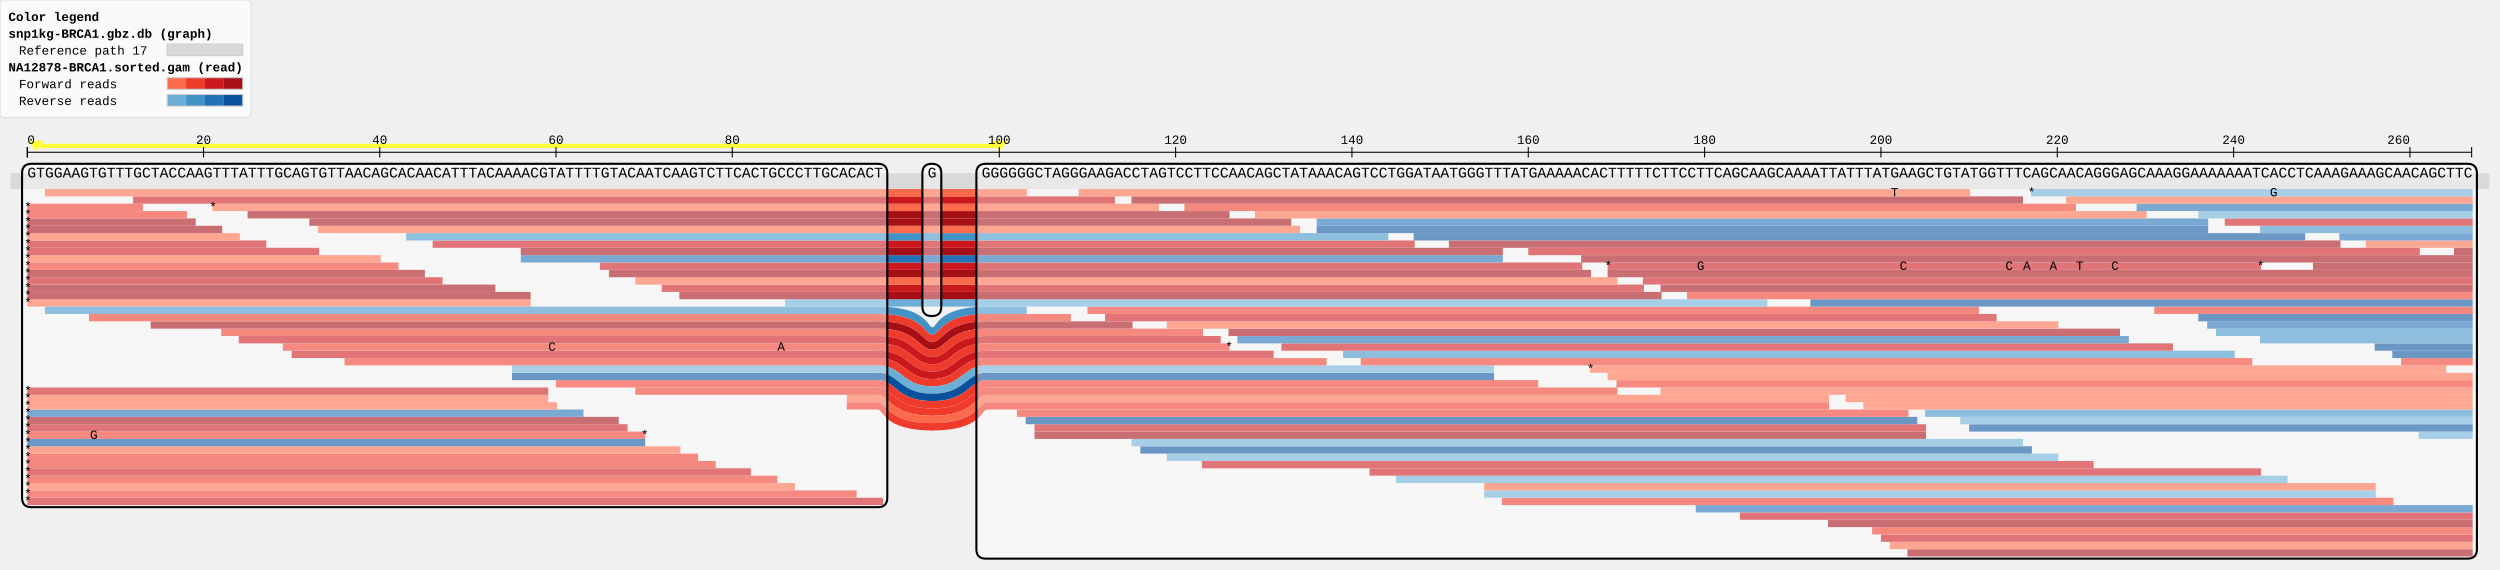
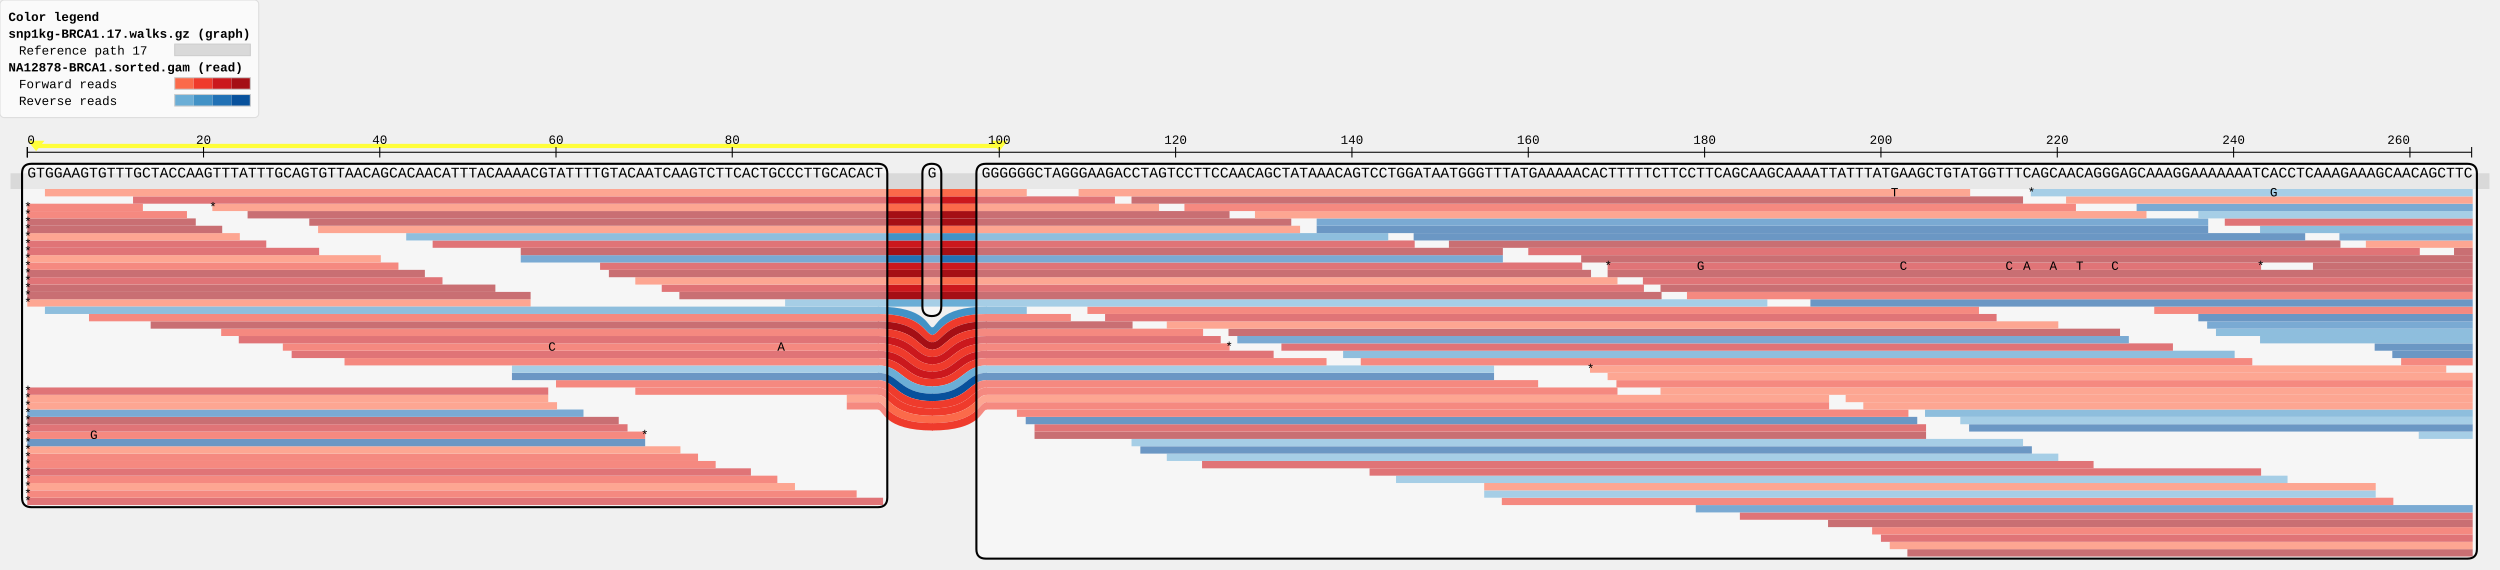
<svg xmlns="http://www.w3.org/2000/svg" id="tubemap" viewBox="-10 -145 2380.857 542">
  <g>
    <defs>
      <pattern id="patternA" width="7" height="7" patternUnits="userSpaceOnUse" patternTransform="rotate(45)">
        <rect x="0" y="0" width="7" height="7" fill="#FFFFFF" />
        <rect x="0" y="0" width="3" height="3" fill="#505050" />
        <rect x="4" y="0" width="3" height="3" fill="#505050" />
        <rect x="0" y="4" width="3" height="3" fill="#505050" />
        <rect x="4" y="4" width="3" height="3" fill="#505050" />
      </pattern>
    </defs>
    <g class="track">
-       <rect x="0" y="20" width="2360.857" height="15" style="fill: rgb(217, 217, 217); fill-opacity: 1;" trackID="0" trackName="_gbwt_ref#0#17" class="track0" color="#d9d9d9" />
+       <rect x="0" y="20" width="2360.857" height="15" style="fill: rgb(217, 217, 217); fill-opacity: 1;" trackID="0" trackName="17" class="track0" color="#d9d9d9" />
      <rect x="16" y="329" width="815" height="7" style="fill: rgb(203, 24, 29); fill-opacity: 1;" trackID="30" trackName="ERR194147.636/1" class="track30" color="#cb181d" />
      <rect x="16" y="322" width="789.825" height="7" style="fill: rgb(239, 59, 44); fill-opacity: 1;" trackID="13" trackName="ERR194147.636/1" class="track13" color="#ef3b2c" />
      <rect x="16" y="315" width="731.082" height="7" style="fill: rgb(251, 106, 74); fill-opacity: 1;" trackID="28" trackName="ERR194147.636/2" class="track28" color="#fb6a4a" />
      <rect x="16" y="308" width="714.299" height="7" style="fill: rgb(239, 59, 44); fill-opacity: 1;" trackID="25" trackName="ERR194147.636/2" class="track25" color="#ef3b2c" />
      <rect x="16" y="301" width="689.124" height="7" style="fill: rgb(203, 24, 29); fill-opacity: 1;" trackID="2" trackName="ERR194147.636/2" class="track2" color="#cb181d" />
      <rect x="16" y="294" width="655.557" height="7" style="fill: rgb(239, 59, 44); fill-opacity: 1;" trackID="17" trackName="ERR194147.636/1" class="track17" color="#ef3b2c" />
      <rect x="16" y="287" width="638.773" height="7" style="fill: rgb(239, 59, 44); fill-opacity: 1;" trackID="29" trackName="ERR194147.636/2" class="track29" color="#ef3b2c" />
      <rect x="16" y="280" width="621.99" height="7" style="fill: rgb(251, 106, 74); fill-opacity: 1;" trackID="24" trackName="ERR194147.636/1" class="track24" color="#fb6a4a" />
      <rect x="16" y="273" width="588.423" height="7" style="fill: rgb(8, 81, 156); fill-opacity: 1;" trackID="51" trackName="ERR194147.636/1" class="track51" color="#08519c" />
      <rect x="16" y="266" width="588.423" height="7" style="fill: rgb(239, 59, 44); fill-opacity: 1;" trackID="5" trackName="ERR194147.636/1" class="track5" color="#ef3b2c" />
      <rect x="16" y="259" width="571.639" height="7" style="fill: rgb(203, 24, 29); fill-opacity: 1;" trackID="26" trackName="ERR194147.636/1" class="track26" color="#cb181d" />
      <rect x="16" y="252" width="563.247" height="7" style="fill: rgb(165, 15, 21); fill-opacity: 1;" trackID="11" trackName="ERR194147.636/2" class="track11" color="#a50f15" />
      <rect x="16" y="245" width="529.68" height="7" style="fill: rgb(33, 113, 181); fill-opacity: 1;" trackID="50" trackName="ERR194147.636/1" class="track50" color="#2171b5" />
      <rect x="16" y="238" width="504.505" height="7" style="fill: rgb(251, 106, 74); fill-opacity: 1;" trackID="12" trackName="ERR194147.636/2" class="track12" color="#fb6a4a" />
      <rect x="16" y="231" width="496.113" height="7" style="fill: rgb(251, 106, 74); fill-opacity: 1;" trackID="16" trackName="ERR194147.636/2" class="track16" color="#fb6a4a" />
      <rect x="16" y="224" width="496.113" height="7" style="fill: rgb(203, 24, 29); fill-opacity: 1;" trackID="6" trackName="ERR194147.636/2" class="track6" color="#cb181d" />
      <rect x="1806.484" y="378" width="538.373" height="7" style="fill: rgb(165, 15, 21); fill-opacity: 1;" trackID="131" trackName="ERR194147.636/1" class="track131" color="#a50f15" />
      <rect x="1789.691" y="371" width="555.166" height="7" style="fill: rgb(251, 106, 74); fill-opacity: 1;" trackID="128" trackName="ERR194147.636/1" class="track128" color="#fb6a4a" />
      <rect x="1781.295" y="364" width="563.562" height="7" style="fill: rgb(203, 24, 29); fill-opacity: 1;" trackID="126" trackName="ERR194147.636/2" class="track126" color="#cb181d" />
      <rect x="1772.899" y="357" width="571.959" height="7" style="fill: rgb(239, 59, 44); fill-opacity: 1;" trackID="125" trackName="ERR194147.636/2" class="track125" color="#ef3b2c" />
      <rect x="1730.916" y="350" width="613.941" height="7" style="fill: rgb(165, 15, 21); fill-opacity: 1;" trackID="111" trackName="ERR194147.636/1" class="track111" color="#a50f15" />
      <rect x="1646.952" y="343" width="697.905" height="7" style="fill: rgb(203, 24, 29); fill-opacity: 1;" trackID="110" trackName="ERR194147.636/2" class="track110" color="#cb181d" />
      <rect x="1604.97" y="336" width="739.888" height="7" style="fill: rgb(33, 113, 181); fill-opacity: 1;" trackID="122" trackName="ERR194147.636/2" class="track122" color="#2171b5" />
      <rect x="1420.248" y="329" width="849.041" height="7" style="fill: rgb(239, 59, 44); fill-opacity: 1;" trackID="97" trackName="ERR194147.636/2" class="track97" color="#ef3b2c" />
      <rect x="1403.455" y="322" width="849.041" height="7" style="fill: rgb(107, 174, 214); fill-opacity: 1;" trackID="120" trackName="ERR194147.636/1" class="track120" color="#6baed6" />
      <rect x="1403.455" y="315" width="849.041" height="7" style="fill: rgb(251, 106, 74); fill-opacity: 1;" trackID="96" trackName="ERR194147.636/2" class="track96" color="#fb6a4a" />
      <rect x="1319.49" y="308" width="849.041" height="7" style="fill: rgb(107, 174, 214); fill-opacity: 1;" trackID="116" trackName="ERR194147.636/1" class="track116" color="#6baed6" />
      <rect x="1294.301" y="301" width="849.041" height="7" style="fill: rgb(203, 24, 29); fill-opacity: 1;" trackID="94" trackName="ERR194147.636/2" class="track94" color="#cb181d" />
      <rect x="1134.768" y="294" width="849.041" height="7" style="fill: rgb(203, 24, 29); fill-opacity: 1;" trackID="82" trackName="ERR194147.636/2" class="track82" color="#cb181d" />
      <rect x="1101.183" y="287" width="849.041" height="7" style="fill: rgb(107, 174, 214); fill-opacity: 1;" trackID="88" trackName="ERR194147.636/2" class="track88" color="#6baed6" />
      <rect x="1075.993" y="280" width="849.041" height="7" style="fill: rgb(8, 81, 156); fill-opacity: 1;" trackID="87" trackName="ERR194147.636/2" class="track87" color="#08519c" />
      <rect x="1067.597" y="273" width="849.041" height="7" style="fill: rgb(107, 174, 214); fill-opacity: 1;" trackID="92" trackName="ERR194147.636/1" class="track92" color="#6baed6" />
      <rect x="975.236" y="266" width="849.041" height="7" style="fill: rgb(165, 15, 21); fill-opacity: 1;" trackID="75" trackName="ERR194147.636/2" class="track75" color="#a50f15" />
      <rect x="2293.478" y="266" width="51.379" height="7" style="fill: rgb(107, 174, 214); fill-opacity: 1;" trackID="160" trackName="ERR194147.636/1" class="track160" color="#6baed6" />
      <rect x="975.236" y="259" width="849.041" height="7" style="fill: rgb(203, 24, 29); fill-opacity: 1;" trackID="74" trackName="ERR194147.636/1" class="track74" color="#cb181d" />
      <rect x="1865.26" y="259" width="479.598" height="7" style="fill: rgb(8, 81, 156); fill-opacity: 1;" trackID="147" trackName="ERR194147.636/1" class="track147" color="#08519c" />
      <rect x="966.839" y="252" width="849.041" height="7" style="fill: rgb(8, 81, 156); fill-opacity: 1;" trackID="91" trackName="ERR194147.636/1" class="track91" color="#08519c" />
      <rect x="1856.863" y="252" width="487.994" height="7" style="fill: rgb(107, 174, 214); fill-opacity: 1;" trackID="152" trackName="ERR194147.636/1" class="track152" color="#6baed6" />
      <rect x="958.443" y="245" width="849.041" height="7" style="fill: rgb(239, 59, 44); fill-opacity: 1;" trackID="73" trackName="ERR194147.636/2" class="track73" color="#ef3b2c" />
      <rect x="1823.277" y="245" width="521.58" height="7" style="fill: rgb(66, 146, 198); fill-opacity: 1;" trackID="153" trackName="ERR194147.636/1" class="track153" color="#4292c6" />
      <rect x="796.433" y="238" width="30.567" height="7" style="fill: rgb(239, 59, 44); fill-opacity: 1;" trackID="69" trackName="ERR194147.636/1" class="track69" color="#ef3b2c" />
      <rect x="928.857" y="238" width="803.059" height="7" style="fill: rgb(239, 59, 44); fill-opacity: 1;" trackID="69" trackName="ERR194147.636/1" class="track69" color="#ef3b2c" />
      <rect x="1764.502" y="238" width="580.355" height="7" style="fill: rgb(251, 106, 74); fill-opacity: 1;" trackID="124" trackName="ERR194147.636/1" class="track124" color="#fb6a4a" />
      <rect x="796.433" y="231" width="30.567" height="7" style="fill: rgb(251, 106, 74); fill-opacity: 1;" trackID="68" trackName="ERR194147.636/2" class="track68" color="#fb6a4a" />
      <rect x="928.857" y="231" width="803.059" height="7" style="fill: rgb(251, 106, 74); fill-opacity: 1;" trackID="68" trackName="ERR194147.636/2" class="track68" color="#fb6a4a" />
      <rect x="1747.709" y="231" width="597.148" height="7" style="fill: rgb(251, 106, 74); fill-opacity: 1;" trackID="112" trackName="ERR194147.636/2" class="track112" color="#fb6a4a" />
      <rect x="595.031" y="224" width="231.969" height="7" style="fill: rgb(239, 59, 44); fill-opacity: 1;" trackID="65" trackName="ERR194147.636/2" class="track65" color="#ef3b2c" />
      <rect x="928.857" y="224" width="601.544" height="7" style="fill: rgb(239, 59, 44); fill-opacity: 1;" trackID="65" trackName="ERR194147.636/2" class="track65" color="#ef3b2c" />
      <rect x="1571.384" y="224" width="773.473" height="7" style="fill: rgb(251, 106, 74); fill-opacity: 1;" trackID="108" trackName="ERR194147.636/1" class="track108" color="#fb6a4a" />
      <rect x="519.505" y="217" width="307.495" height="7" style="fill: rgb(239, 59, 44); fill-opacity: 1;" trackID="61" trackName="ERR194147.636/2" class="track61" color="#ef3b2c" />
      <rect x="928.857" y="217" width="525.976" height="7" style="fill: rgb(239, 59, 44); fill-opacity: 1;" trackID="61" trackName="ERR194147.636/2" class="track61" color="#ef3b2c" />
      <rect x="1529.402" y="217" width="815.456" height="7" style="fill: rgb(239, 59, 44); fill-opacity: 1;" trackID="105" trackName="ERR194147.636/1" class="track105" color="#ef3b2c" />
      <rect x="477.546" y="210" width="349.454" height="7" style="fill: rgb(8, 81, 156); fill-opacity: 1;" trackID="59" trackName="ERR194147.636/2" class="track59" color="#08519c" />
      <rect x="928.857" y="210" width="483.994" height="7" style="fill: rgb(8, 81, 156); fill-opacity: 1;" trackID="59" trackName="ERR194147.636/2" class="track59" color="#08519c" />
      <rect x="1521.005" y="210" width="823.852" height="7" style="fill: rgb(251, 106, 74); fill-opacity: 1;" trackID="104" trackName="ERR194147.636/2" class="track104" color="#fb6a4a" />
      <rect x="477.546" y="203" width="349.454" height="7" style="fill: rgb(107, 174, 214); fill-opacity: 1;" trackID="56" trackName="ERR194147.636/2" class="track56" color="#6baed6" />
      <rect x="928.857" y="203" width="483.994" height="7" style="fill: rgb(107, 174, 214); fill-opacity: 1;" trackID="56" trackName="ERR194147.636/2" class="track56" color="#6baed6" />
      <rect x="1504.212" y="203" width="815.456" height="7" style="fill: rgb(251, 106, 74); fill-opacity: 1;" trackID="100" trackName="ERR194147.636/2" class="track100" color="#fb6a4a" />
      <rect x="318.103" y="196" width="508.897" height="7" style="fill: rgb(239, 59, 44); fill-opacity: 1;" trackID="45" trackName="ERR194147.636/2" class="track45" color="#ef3b2c" />
      <rect x="928.857" y="196" width="324.462" height="7" style="fill: rgb(239, 59, 44); fill-opacity: 1;" trackID="45" trackName="ERR194147.636/2" class="track45" color="#ef3b2c" />
      <rect x="1285.904" y="196" width="849.041" height="7" style="fill: rgb(239, 59, 44); fill-opacity: 1;" trackID="93" trackName="ERR194147.636/1" class="track93" color="#ef3b2c" />
      <rect x="2276.686" y="196" width="68.172" height="7" style="fill: rgb(239, 59, 44); fill-opacity: 1;" trackID="137" trackName="ERR194147.636/1" class="track137" color="#ef3b2c" />
      <rect x="267.753" y="189" width="559.247" height="7" style="fill: rgb(203, 24, 29); fill-opacity: 1;" trackID="42" trackName="ERR194147.636/2" class="track42" color="#cb181d" />
      <rect x="928.857" y="189" width="274.083" height="7" style="fill: rgb(203, 24, 29); fill-opacity: 1;" trackID="42" trackName="ERR194147.636/2" class="track42" color="#cb181d" />
      <rect x="1269.112" y="189" width="849.041" height="7" style="fill: rgb(66, 146, 198); fill-opacity: 1;" trackID="117" trackName="ERR194147.636/1" class="track117" color="#4292c6" />
      <rect x="2268.289" y="189" width="76.568" height="7" style="fill: rgb(8, 81, 156); fill-opacity: 1;" trackID="155" trackName="ERR194147.636/1" class="track155" color="#08519c" />
      <rect x="259.361" y="182" width="567.639" height="7" style="fill: rgb(239, 59, 44); fill-opacity: 1;" trackID="41" trackName="ERR194147.636/1" class="track41" color="#ef3b2c" />
      <rect x="928.857" y="182" width="232.101" height="7" style="fill: rgb(239, 59, 44); fill-opacity: 1;" trackID="41" trackName="ERR194147.636/1" class="track41" color="#ef3b2c" />
      <rect x="1210.336" y="182" width="849.041" height="7" style="fill: rgb(203, 24, 29); fill-opacity: 1;" trackID="86" trackName="ERR194147.636/1" class="track86" color="#cb181d" />
      <rect x="2251.496" y="182" width="93.361" height="7" style="fill: rgb(8, 81, 156); fill-opacity: 1;" trackID="143" trackName="ERR194147.636/1" class="track143" color="#08519c" />
      <rect x="217.402" y="175" width="609.598" height="7" style="fill: rgb(203, 24, 29); fill-opacity: 1;" trackID="38" trackName="ERR194147.636/1" class="track38" color="#cb181d" />
      <rect x="928.857" y="175" width="223.704" height="7" style="fill: rgb(203, 24, 29); fill-opacity: 1;" trackID="38" trackName="ERR194147.636/1" class="track38" color="#cb181d" />
      <rect x="1168.354" y="175" width="849.041" height="7" style="fill: rgb(33, 113, 181); fill-opacity: 1;" trackID="90" trackName="ERR194147.636/2" class="track90" color="#2171b5" />
      <rect x="2142.342" y="175" width="202.515" height="7" style="fill: rgb(66, 146, 198); fill-opacity: 1;" trackID="157" trackName="ERR194147.636/1" class="track157" color="#4292c6" />
      <rect x="200.619" y="168" width="626.381" height="7" style="fill: rgb(239, 59, 44); fill-opacity: 1;" trackID="37" trackName="ERR194147.636/2" class="track37" color="#ef3b2c" />
      <rect x="928.857" y="168" width="206.911" height="7" style="fill: rgb(239, 59, 44); fill-opacity: 1;" trackID="37" trackName="ERR194147.636/2" class="track37" color="#ef3b2c" />
      <rect x="1159.958" y="168" width="849.041" height="7" style="fill: rgb(165, 15, 21); fill-opacity: 1;" trackID="83" trackName="ERR194147.636/2" class="track83" color="#a50f15" />
      <rect x="2100.36" y="168" width="244.497" height="7" style="fill: rgb(66, 146, 198); fill-opacity: 1;" trackID="149" trackName="ERR194147.636/2" class="track149" color="#4292c6" />
      <rect x="133.485" y="161" width="693.515" height="7" style="fill: rgb(165, 15, 21); fill-opacity: 1;" trackID="35" trackName="ERR194147.636/1" class="track35" color="#a50f15" />
      <rect x="928.857" y="161" width="139.74" height="7" style="fill: rgb(165, 15, 21); fill-opacity: 1;" trackID="35" trackName="ERR194147.636/1" class="track35" color="#a50f15" />
      <rect x="1101.183" y="161" width="849.041" height="7" style="fill: rgb(251, 106, 74); fill-opacity: 1;" trackID="80" trackName="ERR194147.636/1" class="track80" color="#fb6a4a" />
      <rect x="2091.964" y="161" width="252.893" height="7" style="fill: rgb(33, 113, 181); fill-opacity: 1;" trackID="142" trackName="ERR194147.636/1" class="track142" color="#2171b5" />
      <rect x="74.742" y="154" width="752.258" height="7" style="fill: rgb(239, 59, 44); fill-opacity: 1;" trackID="33" trackName="ERR194147.636/1" class="track33" color="#ef3b2c" />
      <rect x="928.857" y="154" width="80.964" height="7" style="fill: rgb(239, 59, 44); fill-opacity: 1;" trackID="33" trackName="ERR194147.636/1" class="track33" color="#ef3b2c" />
      <rect x="16" y="140" width="479.33" height="7" style="fill: rgb(251, 106, 74); fill-opacity: 1;" trackID="20" trackName="ERR194147.636/1" class="track20" color="#fb6a4a" />
      <rect x="16" y="133" width="479.33" height="7" style="fill: rgb(165, 15, 21); fill-opacity: 1;" trackID="19" trackName="ERR194147.636/2" class="track19" color="#a50f15" />
      <rect x="16" y="126" width="445.763" height="7" style="fill: rgb(165, 15, 21); fill-opacity: 1;" trackID="27" trackName="ERR194147.636/2" class="track27" color="#a50f15" />
      <rect x="16" y="119" width="395.412" height="7" style="fill: rgb(203, 24, 29); fill-opacity: 1;" trackID="22" trackName="ERR194147.636/1" class="track22" color="#cb181d" />
      <rect x="16" y="112" width="378.629" height="7" style="fill: rgb(165, 15, 21); fill-opacity: 1;" trackID="15" trackName="ERR194147.636/1" class="track15" color="#a50f15" />
      <rect x="16" y="105" width="353.454" height="7" style="fill: rgb(239, 59, 44); fill-opacity: 1;" trackID="1" trackName="ERR194147.636/2" class="track1" color="#ef3b2c" />
      <rect x="16" y="98" width="336.67" height="7" style="fill: rgb(251, 106, 74); fill-opacity: 1;" trackID="8" trackName="ERR194147.636/2" class="track8" color="#fb6a4a" />
      <rect x="16" y="91" width="277.928" height="7" style="fill: rgb(203, 24, 29); fill-opacity: 1;" trackID="14" trackName="ERR194147.636/1" class="track14" color="#cb181d" />
      <rect x="16" y="84" width="227.577" height="7" style="fill: rgb(203, 24, 29); fill-opacity: 1;" trackID="18" trackName="ERR194147.636/2" class="track18" color="#cb181d" />
      <rect x="16" y="77" width="202.402" height="7" style="fill: rgb(251, 106, 74); fill-opacity: 1;" trackID="4" trackName="ERR194147.636/1" class="track4" color="#fb6a4a" />
      <rect x="16" y="70" width="185.619" height="7" style="fill: rgb(165, 15, 21); fill-opacity: 1;" trackID="7" trackName="ERR194147.636/2" class="track7" color="#a50f15" />
      <rect x="16" y="63" width="160.443" height="7" style="fill: rgb(165, 15, 21); fill-opacity: 1;" trackID="31" trackName="ERR194147.636/1" class="track31" color="#a50f15" />
      <rect x="16" y="56" width="152.052" height="7" style="fill: rgb(239, 59, 44); fill-opacity: 1;" trackID="9" trackName="ERR194147.636/2" class="track9" color="#ef3b2c" />
      <rect x="16" y="49" width="110.093" height="7" style="fill: rgb(239, 59, 44); fill-opacity: 1;" trackID="21" trackName="ERR194147.636/2" class="track21" color="#ef3b2c" />
      <rect x="1042.407" y="154" width="849.041" height="7" style="fill: rgb(203, 24, 29); fill-opacity: 1;" trackID="78" trackName="ERR194147.636/1" class="track78" color="#cb181d" />
      <rect x="2083.567" y="154" width="261.29" height="7" style="fill: rgb(8, 81, 156); fill-opacity: 1;" trackID="151" trackName="ERR194147.636/1" class="track151" color="#08519c" />
      <rect x="32.784" y="147" width="794.216" height="7" style="fill: rgb(66, 146, 198); fill-opacity: 1;" trackID="53" trackName="ERR194147.636/1" class="track53" color="#4292c6" />
      <rect x="928.857" y="147" width="38.982" height="7" style="fill: rgb(66, 146, 198); fill-opacity: 1;" trackID="53" trackName="ERR194147.636/1" class="track53" color="#4292c6" />
      <rect x="1025.615" y="147" width="849.041" height="7" style="fill: rgb(239, 59, 44); fill-opacity: 1;" trackID="77" trackName="ERR194147.636/2" class="track77" color="#ef3b2c" />
      <rect x="2041.585" y="147" width="303.272" height="7" style="fill: rgb(239, 59, 44); fill-opacity: 1;" trackID="133" trackName="ERR194147.636/1" class="track133" color="#ef3b2c" />
      <rect x="737.691" y="140" width="935.45" height="7" style="fill: rgb(107, 174, 214); fill-opacity: 1;" trackID="72" trackName="ERR194147.636/2" class="track72" color="#6baed6" />
      <rect x="1714.123" y="140" width="630.734" height="7" style="fill: rgb(8, 81, 156); fill-opacity: 1;" trackID="115" trackName="ERR194147.636/1" class="track115" color="#08519c" />
      <rect x="636.99" y="133" width="935.394" height="7" style="fill: rgb(165, 15, 21); fill-opacity: 1;" trackID="67" trackName="ERR194147.636/2" class="track67" color="#a50f15" />
      <rect x="1596.573" y="133" width="748.284" height="7" style="fill: rgb(239, 59, 44); fill-opacity: 1;" trackID="109" trackName="ERR194147.636/1" class="track109" color="#ef3b2c" />
      <rect x="620.206" y="126" width="935.385" height="7" style="fill: rgb(203, 24, 29); fill-opacity: 1;" trackID="66" trackName="ERR194147.636/2" class="track66" color="#cb181d" />
      <rect x="1571.384" y="126" width="773.473" height="7" style="fill: rgb(165, 15, 21); fill-opacity: 1;" trackID="107" trackName="ERR194147.636/2" class="track107" color="#a50f15" />
      <rect x="595.031" y="119" width="935.371" height="7" style="fill: rgb(251, 106, 74); fill-opacity: 1;" trackID="64" trackName="ERR194147.636/1" class="track64" color="#fb6a4a" />
      <rect x="1554.591" y="119" width="790.266" height="7" style="fill: rgb(203, 24, 29); fill-opacity: 1;" trackID="106" trackName="ERR194147.636/2" class="track106" color="#cb181d" />
      <rect x="569.856" y="112" width="935.357" height="7" style="fill: rgb(165, 15, 21); fill-opacity: 1;" trackID="63" trackName="ERR194147.636/2" class="track63" color="#a50f15" />
      <rect x="1521.005" y="112" width="823.852" height="7" style="fill: rgb(165, 15, 21); fill-opacity: 1;" trackID="103" trackName="ERR194147.636/1" class="track103" color="#a50f15" />
      <rect x="561.464" y="105" width="935.352" height="7" style="fill: rgb(203, 24, 29); fill-opacity: 1;" trackID="62" trackName="ERR194147.636/2" class="track62" color="#cb181d" />
      <rect x="1521.005" y="105" width="622.337" height="7" style="fill: rgb(203, 24, 29); fill-opacity: 1;" trackID="102" trackName="ERR194147.636/2" class="track102" color="#cb181d" />
      <rect x="2192.721" y="105" width="152.136" height="7" style="fill: rgb(165, 15, 21); fill-opacity: 1;" trackID="135" trackName="ERR194147.636/2" class="track135" color="#a50f15" />
      <rect x="485.938" y="98" width="935.31" height="7" style="fill: rgb(33, 113, 181); fill-opacity: 1;" trackID="58" trackName="ERR194147.636/2" class="track58" color="#2171b5" />
      <rect x="1495.816" y="98" width="849.041" height="7" style="fill: rgb(165, 15, 21); fill-opacity: 1;" trackID="99" trackName="ERR194147.636/1" class="track99" color="#a50f15" />
      <rect x="485.938" y="91" width="935.31" height="7" style="fill: rgb(165, 15, 21); fill-opacity: 1;" trackID="55" trackName="ERR194147.636/2" class="track55" color="#a50f15" />
      <rect x="1445.437" y="91" width="849.041" height="7" style="fill: rgb(203, 24, 29); fill-opacity: 1;" trackID="98" trackName="ERR194147.636/1" class="track98" color="#cb181d" />
      <rect x="2327.064" y="91" width="17.793" height="7" style="fill: rgb(165, 15, 21); fill-opacity: 1;" trackID="139" trackName="ERR194147.636/1" class="track139" color="#a50f15" />
      <rect x="402.021" y="84" width="935.263" height="7" style="fill: rgb(203, 24, 29); fill-opacity: 1;" trackID="46" trackName="ERR194147.636/1" class="track46" color="#cb181d" />
      <rect x="1369.869" y="84" width="849.041" height="7" style="fill: rgb(165, 15, 21); fill-opacity: 1;" trackID="95" trackName="ERR194147.636/2" class="track95" color="#a50f15" />
      <rect x="2243.1" y="84" width="101.757" height="7" style="fill: rgb(251, 106, 74); fill-opacity: 1;" trackID="136" trackName="ERR194147.636/1" class="track136" color="#fb6a4a" />
      <rect x="376.845" y="77" width="935.248" height="7" style="fill: rgb(66, 146, 198); fill-opacity: 1;" trackID="49" trackName="ERR194147.636/1" class="track49" color="#4292c6" />
      <rect x="1336.283" y="77" width="849.041" height="7" style="fill: rgb(8, 81, 156); fill-opacity: 1;" trackID="119" trackName="ERR194147.636/2" class="track119" color="#08519c" />
      <rect x="2217.91" y="77" width="126.947" height="7" style="fill: rgb(33, 113, 181); fill-opacity: 1;" trackID="146" trackName="ERR194147.636/2" class="track146" color="#2171b5" />
      <rect x="292.928" y="70" width="935.201" height="7" style="fill: rgb(251, 106, 74); fill-opacity: 1;" trackID="44" trackName="ERR194147.636/1" class="track44" color="#fb6a4a" />
      <rect x="1243.922" y="70" width="849.041" height="7" style="fill: rgb(8, 81, 156); fill-opacity: 1;" trackID="123" trackName="ERR194147.636/1" class="track123" color="#08519c" />
      <rect x="2142.342" y="70" width="202.515" height="7" style="fill: rgb(66, 146, 198); fill-opacity: 1;" trackID="145" trackName="ERR194147.636/1" class="track145" color="#4292c6" />
      <rect x="284.536" y="63" width="935.197" height="7" style="fill: rgb(165, 15, 21); fill-opacity: 1;" trackID="43" trackName="ERR194147.636/1" class="track43" color="#a50f15" />
      <rect x="1243.922" y="63" width="849.041" height="7" style="fill: rgb(33, 113, 181); fill-opacity: 1;" trackID="114" trackName="ERR194147.636/2" class="track114" color="#2171b5" />
      <rect x="2108.757" y="63" width="236.101" height="7" style="fill: rgb(203, 24, 29); fill-opacity: 1;" trackID="134" trackName="ERR194147.636/1" class="track134" color="#cb181d" />
      <rect x="225.794" y="56" width="935.164" height="7" style="fill: rgb(165, 15, 21); fill-opacity: 1;" trackID="39" trackName="ERR194147.636/1" class="track39" color="#a50f15" />
      <rect x="1185.147" y="56" width="849.041" height="7" style="fill: rgb(251, 106, 74); fill-opacity: 1;" trackID="84" trackName="ERR194147.636/2" class="track84" color="#fb6a4a" />
      <rect x="2083.567" y="56" width="261.29" height="7" style="fill: rgb(107, 174, 214); fill-opacity: 1;" trackID="140" trackName="ERR194147.636/1" class="track140" color="#6baed6" />
      <rect x="192.227" y="49" width="901.559" height="7" style="fill: rgb(251, 106, 74); fill-opacity: 1;" trackID="36" trackName="ERR194147.636/2" class="track36" color="#fb6a4a" />
      <rect x="1117.975" y="49" width="849.041" height="7" style="fill: rgb(239, 59, 44); fill-opacity: 1;" trackID="81" trackName="ERR194147.636/1" class="track81" color="#ef3b2c" />
      <rect x="2024.792" y="49" width="320.065" height="7" style="fill: rgb(33, 113, 181); fill-opacity: 1;" trackID="154" trackName="ERR194147.636/1" class="track154" color="#2171b5" />
      <rect x="116.701" y="42" width="935.103" height="7" style="fill: rgb(203, 24, 29); fill-opacity: 1;" trackID="34" trackName="ERR194147.636/1" class="track34" color="#cb181d" />
      <rect x="1067.597" y="42" width="849.041" height="7" style="fill: rgb(165, 15, 21); fill-opacity: 1;" trackID="79" trackName="ERR194147.636/1" class="track79" color="#a50f15" />
      <rect x="1957.62" y="42" width="387.237" height="7" style="fill: rgb(251, 106, 74); fill-opacity: 1;" trackID="132" trackName="ERR194147.636/2" class="track132" color="#fb6a4a" />
      <rect x="32.784" y="35" width="935.056" height="7" style="fill: rgb(251, 106, 74); fill-opacity: 1;" trackID="32" trackName="ERR194147.636/2" class="track32" color="#fb6a4a" />
      <rect x="1017.218" y="35" width="849.041" height="7" style="fill: rgb(251, 106, 74); fill-opacity: 1;" trackID="76" trackName="ERR194147.636/1" class="track76" color="#fb6a4a" />
      <rect x="1924.035" y="35" width="420.822" height="7" style="fill: rgb(107, 174, 214); fill-opacity: 1;" trackID="156" trackName="ERR194147.636/2" class="track156" color="#6baed6" />
      <path d="M 877.429 167 C 882.671 167 882.671 147 929.857 147 V 154 C 885.667 154 885.667 174 877.429 174 Z" style="fill: rgb(66, 146, 198); fill-opacity: 1;" trackID="53" trackName="ERR194147.636/1" class="track53" color="#4292c6" />
      <path d="M 877.429 174 C 885.667 174 885.667 154 929.857 154 V 161 C 888.663 161 888.663 181 877.429 181 Z" style="fill: rgb(239, 59, 44); fill-opacity: 1;" trackID="33" trackName="ERR194147.636/1" class="track33" color="#ef3b2c" />
      <path d="M 877.429 181 C 888.663 181 888.663 161 929.857 161 V 168 C 891.659 168 891.659 188 877.429 188 Z" style="fill: rgb(165, 15, 21); fill-opacity: 1;" trackID="35" trackName="ERR194147.636/1" class="track35" color="#a50f15" />
      <path d="M 877.429 188 C 891.659 188 891.659 168 929.857 168 V 175 C 894.655 175 894.655 195 877.429 195 Z" style="fill: rgb(239, 59, 44); fill-opacity: 1;" trackID="37" trackName="ERR194147.636/2" class="track37" color="#ef3b2c" />
      <path d="M 877.429 195 C 894.655 195 894.655 175 929.857 175 V 182 C 897.651 182 897.651 202 877.429 202 Z" style="fill: rgb(203, 24, 29); fill-opacity: 1;" trackID="38" trackName="ERR194147.636/1" class="track38" color="#cb181d" />
      <path d="M 877.429 202 C 897.651 202 897.651 182 929.857 182 V 189 C 900.647 189 900.647 209 877.429 209 Z" style="fill: rgb(239, 59, 44); fill-opacity: 1;" trackID="41" trackName="ERR194147.636/1" class="track41" color="#ef3b2c" />
      <path d="M 877.429 209 C 900.647 209 900.647 189 929.857 189 V 196 C 903.643 196 903.643 216 877.429 216 Z" style="fill: rgb(203, 24, 29); fill-opacity: 1;" trackID="42" trackName="ERR194147.636/2" class="track42" color="#cb181d" />
      <path d="M 877.429 216 C 903.643 216 903.643 196 929.857 196 V 203 C 906.639 203 906.639 223 877.429 223 Z" style="fill: rgb(239, 59, 44); fill-opacity: 1;" trackID="45" trackName="ERR194147.636/2" class="track45" color="#ef3b2c" />
      <path d="M 877.429 223 C 906.639 223 906.639 203 929.857 203 V 210 C 909.635 210 909.635 230 877.429 230 Z" style="fill: rgb(107, 174, 214); fill-opacity: 1;" trackID="56" trackName="ERR194147.636/2" class="track56" color="#6baed6" />
      <path d="M 877.429 230 C 909.635 230 909.635 210 929.857 210 V 217 C 912.631 217 912.631 237 877.429 237 Z" style="fill: rgb(8, 81, 156); fill-opacity: 1;" trackID="59" trackName="ERR194147.636/2" class="track59" color="#08519c" />
      <path d="M 877.429 237 C 912.631 237 912.631 217 929.857 217 V 224 C 915.627 224 915.627 244 877.429 244 Z" style="fill: rgb(239, 59, 44); fill-opacity: 1;" trackID="61" trackName="ERR194147.636/2" class="track61" color="#ef3b2c" />
      <path d="M 877.429 244 C 915.627 244 915.627 224 929.857 224 V 231 C 918.622 231 918.622 251 877.429 251 Z" style="fill: rgb(239, 59, 44); fill-opacity: 1;" trackID="65" trackName="ERR194147.636/2" class="track65" color="#ef3b2c" />
      <path d="M 877.429 251 C 918.622 251 918.622 231 929.857 231 V 238 C 921.618 238 921.618 258 877.429 258 Z" style="fill: rgb(251, 106, 74); fill-opacity: 1;" trackID="68" trackName="ERR194147.636/2" class="track68" color="#fb6a4a" />
      <path d="M 877.429 258 C 921.618 258 921.618 238 929.857 238 V 245 C 924.614 245 924.614 265 877.429 265 Z" style="fill: rgb(239, 59, 44); fill-opacity: 1;" trackID="69" trackName="ERR194147.636/1" class="track69" color="#ef3b2c" />
      <path d="M 826 147 C 873.186 147 873.186 167 878.429 167 V 174 C 870.19 174 870.19 154 826 154 Z" style="fill: rgb(66, 146, 198); fill-opacity: 1;" trackID="53" trackName="ERR194147.636/1" class="track53" color="#4292c6" />
      <path d="M 826 154 C 870.19 154 870.19 174 878.429 174 V 181 C 867.194 181 867.194 161 826 161 Z" style="fill: rgb(239, 59, 44); fill-opacity: 1;" trackID="33" trackName="ERR194147.636/1" class="track33" color="#ef3b2c" />
      <path d="M 826 161 C 867.194 161 867.194 181 878.429 181 V 188 C 864.198 188 864.198 168 826 168 Z" style="fill: rgb(165, 15, 21); fill-opacity: 1;" trackID="35" trackName="ERR194147.636/1" class="track35" color="#a50f15" />
      <path d="M 826 168 C 864.198 168 864.198 188 878.429 188 V 195 C 861.202 195 861.202 175 826 175 Z" style="fill: rgb(239, 59, 44); fill-opacity: 1;" trackID="37" trackName="ERR194147.636/2" class="track37" color="#ef3b2c" />
      <path d="M 826 175 C 861.202 175 861.202 195 878.429 195 V 202 C 858.206 202 858.206 182 826 182 Z" style="fill: rgb(203, 24, 29); fill-opacity: 1;" trackID="38" trackName="ERR194147.636/1" class="track38" color="#cb181d" />
      <path d="M 826 182 C 858.206 182 858.206 202 878.429 202 V 209 C 855.21 209 855.21 189 826 189 Z" style="fill: rgb(239, 59, 44); fill-opacity: 1;" trackID="41" trackName="ERR194147.636/1" class="track41" color="#ef3b2c" />
      <path d="M 826 189 C 855.21 189 855.21 209 878.429 209 V 216 C 852.214 216 852.214 196 826 196 Z" style="fill: rgb(203, 24, 29); fill-opacity: 1;" trackID="42" trackName="ERR194147.636/2" class="track42" color="#cb181d" />
      <path d="M 826 196 C 852.214 196 852.214 216 878.429 216 V 223 C 849.218 223 849.218 203 826 203 Z" style="fill: rgb(239, 59, 44); fill-opacity: 1;" trackID="45" trackName="ERR194147.636/2" class="track45" color="#ef3b2c" />
      <path d="M 826 203 C 849.218 203 849.218 223 878.429 223 V 230 C 846.222 230 846.222 210 826 210 Z" style="fill: rgb(107, 174, 214); fill-opacity: 1;" trackID="56" trackName="ERR194147.636/2" class="track56" color="#6baed6" />
      <path d="M 826 210 C 846.222 210 846.222 230 878.429 230 V 237 C 843.227 237 843.227 217 826 217 Z" style="fill: rgb(8, 81, 156); fill-opacity: 1;" trackID="59" trackName="ERR194147.636/2" class="track59" color="#08519c" />
      <path d="M 826 217 C 843.227 217 843.227 237 878.429 237 V 244 C 840.231 244 840.231 224 826 224 Z" style="fill: rgb(239, 59, 44); fill-opacity: 1;" trackID="61" trackName="ERR194147.636/2" class="track61" color="#ef3b2c" />
      <path d="M 826 224 C 840.231 224 840.231 244 878.429 244 V 251 C 837.235 251 837.235 231 826 231 Z" style="fill: rgb(239, 59, 44); fill-opacity: 1;" trackID="65" trackName="ERR194147.636/2" class="track65" color="#ef3b2c" />
      <path d="M 826 231 C 837.235 231 837.235 251 878.429 251 V 258 C 834.239 258 834.239 238 826 238 Z" style="fill: rgb(251, 106, 74); fill-opacity: 1;" trackID="68" trackName="ERR194147.636/2" class="track68" color="#fb6a4a" />
      <path d="M 826 238 C 834.239 238 834.239 258 878.429 258 V 265 C 831.243 265 831.243 245 826 245 Z" style="fill: rgb(239, 59, 44); fill-opacity: 1;" trackID="69" trackName="ERR194147.636/1" class="track69" color="#ef3b2c" />
    </g>
    <g class="node">
      <path data-node="1" d="M 11 20 Q 11 11 20 11 L 826 11 Q 835 11 835 20 L 835 329 Q 835 338 826 338 L 20 338 Q 11 338 11 329 L 11 20" style="fill: rgb(255, 255, 255); fill-opacity: 0.4; stroke: rgb(0, 0, 0); stroke-width: 2px;" />
      <path data-node="11" d="M 868.429 20 Q 868.429 11 877.429 11 Q 886.429 11 886.429 20 L 886.429 147 Q 886.429 156 877.429 156 Q 868.429 156 868.429 147 L 868.429 20" style="fill: rgb(255, 255, 255); fill-opacity: 0.4; stroke: rgb(0, 0, 0); stroke-width: 2px;" />
      <path data-node="13" d="M 919.857 20 Q 919.857 11 928.857 11 L 2339.857 11 Q 2348.857 11 2348.857 20 L 2348.857 378 Q 2348.857 387 2339.857 387 L 928.857 387 Q 919.857 387 919.857 378 L 919.857 20" style="fill: rgb(255, 255, 255); fill-opacity: 0.4; stroke: rgb(0, 0, 0); stroke-width: 2px;" />
    </g>
    <g class="sequence-labels-layer">
      <text x="16" y="24" font-family="&quot;Courier New&quot;, &quot;Courier&quot;, &quot;Lucida Console&quot;, monospace" font-size="14px" fill="black" style="pointer-events: none;">GTGGAAGTGTTTGCTACCAAGTTTATTTGCAGTGTTAACAGCACAACATTTACAAAACGTATTTTGTACAATCAAGTCTTCACTGCCCTTGCACACT</text>
      <text x="873.429" y="24" font-family="&quot;Courier New&quot;, &quot;Courier&quot;, &quot;Lucida Console&quot;, monospace" font-size="14px" fill="black" style="pointer-events: none;">G</text>
      <text x="924.857" y="24" font-family="&quot;Courier New&quot;, &quot;Courier&quot;, &quot;Lucida Console&quot;, monospace" font-size="14px" fill="black" style="pointer-events: none;">GGGGGGCTAGGGAAGACCTAGTCCTTCCAACAGCTATAAACAGTCCTGGATAATGGGTTTATGAAAAACACTTTTTCTTCCTTCAGCAAGCAAAATTATTTATGAAGCTGTATGGTTTCAGCAACAGGGAGCAAAGGAAAAAAATCACCTCAAAGAAAGCAACAGCTTC</text>
    </g>
    <path d="M16.392 -11 L24.392 -1 L32.392 -11" stroke-width="0" fill="#FFFE3A" stroke="none" style="pointer-events: none;" />
    <path d="M933.65 -11 L941.65 -1 L949.65 -11" stroke-width="0" fill="#FFFE3A" stroke="none" style="pointer-events: none;" />
    <line x1="24.392" y1="-6" x2="941.65" y2="-6" stroke-width="4" stroke="#FFFE3A" />
    <line x1="16" y1="0" x2="2343.857" y2="0" stroke-width="1" stroke="black" />
    <line x1="16" y1="-5" x2="16" y2="5" stroke-width="1" stroke="black" />
    <line x1="2343.857" y1="-5" x2="2343.857" y2="5" stroke-width="1" stroke="black" />
    <text text-anchor="start" x="16" y="-8" font-family="&quot;Courier New&quot;, &quot;Courier&quot;, &quot;Lucida Console&quot;, monospace" font-size="12px" fill="black" style="pointer-events: none;">0</text>
    <line x1="16" y1="-5" x2="16" y2="5" stroke-width="1" stroke="black" />
    <text text-anchor="middle" x="183.835" y="-8" font-family="&quot;Courier New&quot;, &quot;Courier&quot;, &quot;Lucida Console&quot;, monospace" font-size="12px" fill="black" style="pointer-events: none;">20</text>
    <line x1="183.835" y1="-5" x2="183.835" y2="5" stroke-width="1" stroke="black" />
    <text text-anchor="middle" x="351.67" y="-8" font-family="&quot;Courier New&quot;, &quot;Courier&quot;, &quot;Lucida Console&quot;, monospace" font-size="12px" fill="black" style="pointer-events: none;">40</text>
    <line x1="351.67" y1="-5" x2="351.67" y2="5" stroke-width="1" stroke="black" />
    <text text-anchor="middle" x="519.505" y="-8" font-family="&quot;Courier New&quot;, &quot;Courier&quot;, &quot;Lucida Console&quot;, monospace" font-size="12px" fill="black" style="pointer-events: none;">60</text>
    <line x1="519.505" y1="-5" x2="519.505" y2="5" stroke-width="1" stroke="black" />
    <text text-anchor="middle" x="687.34" y="-8" font-family="&quot;Courier New&quot;, &quot;Courier&quot;, &quot;Lucida Console&quot;, monospace" font-size="12px" fill="black" style="pointer-events: none;">80</text>
    <line x1="687.34" y1="-5" x2="687.34" y2="5" stroke-width="1" stroke="black" />
    <text text-anchor="middle" x="941.65" y="-8" font-family="&quot;Courier New&quot;, &quot;Courier&quot;, &quot;Lucida Console&quot;, monospace" font-size="12px" fill="black" style="pointer-events: none;">100</text>
    <line x1="941.65" y1="-5" x2="941.65" y2="5" stroke-width="1" stroke="black" />
    <text text-anchor="middle" x="1109.579" y="-8" font-family="&quot;Courier New&quot;, &quot;Courier&quot;, &quot;Lucida Console&quot;, monospace" font-size="12px" fill="black" style="pointer-events: none;">120</text>
    <line x1="1109.579" y1="-5" x2="1109.579" y2="5" stroke-width="1" stroke="black" />
    <text text-anchor="middle" x="1277.508" y="-8" font-family="&quot;Courier New&quot;, &quot;Courier&quot;, &quot;Lucida Console&quot;, monospace" font-size="12px" fill="black" style="pointer-events: none;">140</text>
    <line x1="1277.508" y1="-5" x2="1277.508" y2="5" stroke-width="1" stroke="black" />
    <text text-anchor="middle" x="1445.437" y="-8" font-family="&quot;Courier New&quot;, &quot;Courier&quot;, &quot;Lucida Console&quot;, monospace" font-size="12px" fill="black" style="pointer-events: none;">160</text>
    <line x1="1445.437" y1="-5" x2="1445.437" y2="5" stroke-width="1" stroke="black" />
    <text text-anchor="middle" x="1613.366" y="-8" font-family="&quot;Courier New&quot;, &quot;Courier&quot;, &quot;Lucida Console&quot;, monospace" font-size="12px" fill="black" style="pointer-events: none;">180</text>
    <line x1="1613.366" y1="-5" x2="1613.366" y2="5" stroke-width="1" stroke="black" />
    <text text-anchor="middle" x="1781.295" y="-8" font-family="&quot;Courier New&quot;, &quot;Courier&quot;, &quot;Lucida Console&quot;, monospace" font-size="12px" fill="black" style="pointer-events: none;">200</text>
    <line x1="1781.295" y1="-5" x2="1781.295" y2="5" stroke-width="1" stroke="black" />
    <text text-anchor="middle" x="1949.224" y="-8" font-family="&quot;Courier New&quot;, &quot;Courier&quot;, &quot;Lucida Console&quot;, monospace" font-size="12px" fill="black" style="pointer-events: none;">220</text>
    <line x1="1949.224" y1="-5" x2="1949.224" y2="5" stroke-width="1" stroke="black" />
    <text text-anchor="middle" x="2117.153" y="-8" font-family="&quot;Courier New&quot;, &quot;Courier&quot;, &quot;Lucida Console&quot;, monospace" font-size="12px" fill="black" style="pointer-events: none;">240</text>
    <line x1="2117.153" y1="-5" x2="2117.153" y2="5" stroke-width="1" stroke="black" />
    <text text-anchor="end" x="2285.082" y="-8" font-family="&quot;Courier New&quot;, &quot;Courier&quot;, &quot;Lucida Console&quot;, monospace" font-size="12px" fill="black" style="pointer-events: none;">260</text>
    <line x1="2285.082" y1="-5" x2="2285.082" y2="5" stroke-width="1" stroke="black" />
    <g class="mismatches-layer">
      <text x="13" y="336" font-family="&quot;Courier New&quot;, &quot;Courier&quot;, &quot;Lucida Console&quot;, monospace" font-size="12px" fill="black" nodeY="20">*</text>
      <text x="13" y="329" font-family="&quot;Courier New&quot;, &quot;Courier&quot;, &quot;Lucida Console&quot;, monospace" font-size="12px" fill="black" nodeY="20">*</text>
      <text x="13" y="322" font-family="&quot;Courier New&quot;, &quot;Courier&quot;, &quot;Lucida Console&quot;, monospace" font-size="12px" fill="black" nodeY="20">*</text>
      <text x="13" y="315" font-family="&quot;Courier New&quot;, &quot;Courier&quot;, &quot;Lucida Console&quot;, monospace" font-size="12px" fill="black" nodeY="20">*</text>
      <text x="13" y="308" font-family="&quot;Courier New&quot;, &quot;Courier&quot;, &quot;Lucida Console&quot;, monospace" font-size="12px" fill="black" nodeY="20">*</text>
      <text x="13" y="301" font-family="&quot;Courier New&quot;, &quot;Courier&quot;, &quot;Lucida Console&quot;, monospace" font-size="12px" fill="black" nodeY="20">*</text>
      <text x="13" y="294" font-family="&quot;Courier New&quot;, &quot;Courier&quot;, &quot;Lucida Console&quot;, monospace" font-size="12px" fill="black" nodeY="20">*</text>
      <text x="13" y="287" font-family="&quot;Courier New&quot;, &quot;Courier&quot;, &quot;Lucida Console&quot;, monospace" font-size="12px" fill="black" nodeY="20">*</text>
      <text x="13" y="280" font-family="&quot;Courier New&quot;, &quot;Courier&quot;, &quot;Lucida Console&quot;, monospace" font-size="12px" fill="black" nodeY="20">*</text>
      <text x="13" y="273" font-family="&quot;Courier New&quot;, &quot;Courier&quot;, &quot;Lucida Console&quot;, monospace" font-size="12px" fill="black" nodeY="20">*</text>
      <text x="75.742" y="273" font-family="&quot;Courier New&quot;, &quot;Courier&quot;, &quot;Lucida Console&quot;, monospace" font-size="12px" fill="black" nodeY="20" rightX="83.134">G</text>
      <text x="600.423" y="273" font-family="&quot;Courier New&quot;, &quot;Courier&quot;, &quot;Lucida Console&quot;, monospace" font-size="12px" fill="black" nodeY="20">*</text>
      <text x="13" y="266" font-family="&quot;Courier New&quot;, &quot;Courier&quot;, &quot;Lucida Console&quot;, monospace" font-size="12px" fill="black" nodeY="20">*</text>
      <text x="13" y="259" font-family="&quot;Courier New&quot;, &quot;Courier&quot;, &quot;Lucida Console&quot;, monospace" font-size="12px" fill="black" nodeY="20">*</text>
      <text x="13" y="252" font-family="&quot;Courier New&quot;, &quot;Courier&quot;, &quot;Lucida Console&quot;, monospace" font-size="12px" fill="black" nodeY="20">*</text>
      <text x="13" y="245" font-family="&quot;Courier New&quot;, &quot;Courier&quot;, &quot;Lucida Console&quot;, monospace" font-size="12px" fill="black" nodeY="20">*</text>
      <text x="13" y="238" font-family="&quot;Courier New&quot;, &quot;Courier&quot;, &quot;Lucida Console&quot;, monospace" font-size="12px" fill="black" nodeY="20">*</text>
      <text x="13" y="231" font-family="&quot;Courier New&quot;, &quot;Courier&quot;, &quot;Lucida Console&quot;, monospace" font-size="12px" fill="black" nodeY="20">*</text>
      <text x="1501.212" y="210" font-family="&quot;Courier New&quot;, &quot;Courier&quot;, &quot;Lucida Console&quot;, monospace" font-size="12px" fill="black" nodeY="20">*</text>
      <text x="512.113" y="189" font-family="&quot;Courier New&quot;, &quot;Courier&quot;, &quot;Lucida Console&quot;, monospace" font-size="12px" fill="black" nodeY="20" rightX="519.505">C</text>
      <text x="730.299" y="189" font-family="&quot;Courier New&quot;, &quot;Courier&quot;, &quot;Lucida Console&quot;, monospace" font-size="12px" fill="black" nodeY="20" rightX="737.691">A</text>
      <text x="1156.958" y="189" font-family="&quot;Courier New&quot;, &quot;Courier&quot;, &quot;Lucida Console&quot;, monospace" font-size="12px" fill="black" nodeY="20">*</text>
      <text x="13" y="147" font-family="&quot;Courier New&quot;, &quot;Courier&quot;, &quot;Lucida Console&quot;, monospace" font-size="12px" fill="black" nodeY="20">*</text>
      <text x="13" y="140" font-family="&quot;Courier New&quot;, &quot;Courier&quot;, &quot;Lucida Console&quot;, monospace" font-size="12px" fill="black" nodeY="20">*</text>
      <text x="13" y="133" font-family="&quot;Courier New&quot;, &quot;Courier&quot;, &quot;Lucida Console&quot;, monospace" font-size="12px" fill="black" nodeY="20">*</text>
      <text x="13" y="126" font-family="&quot;Courier New&quot;, &quot;Courier&quot;, &quot;Lucida Console&quot;, monospace" font-size="12px" fill="black" nodeY="20">*</text>
      <text x="13" y="119" font-family="&quot;Courier New&quot;, &quot;Courier&quot;, &quot;Lucida Console&quot;, monospace" font-size="12px" fill="black" nodeY="20">*</text>
      <text x="13" y="112" font-family="&quot;Courier New&quot;, &quot;Courier&quot;, &quot;Lucida Console&quot;, monospace" font-size="12px" fill="black" nodeY="20">*</text>
      <text x="13" y="105" font-family="&quot;Courier New&quot;, &quot;Courier&quot;, &quot;Lucida Console&quot;, monospace" font-size="12px" fill="black" nodeY="20">*</text>
      <text x="13" y="98" font-family="&quot;Courier New&quot;, &quot;Courier&quot;, &quot;Lucida Console&quot;, monospace" font-size="12px" fill="black" nodeY="20">*</text>
      <text x="13" y="91" font-family="&quot;Courier New&quot;, &quot;Courier&quot;, &quot;Lucida Console&quot;, monospace" font-size="12px" fill="black" nodeY="20">*</text>
      <text x="13" y="84" font-family="&quot;Courier New&quot;, &quot;Courier&quot;, &quot;Lucida Console&quot;, monospace" font-size="12px" fill="black" nodeY="20">*</text>
      <text x="13" y="77" font-family="&quot;Courier New&quot;, &quot;Courier&quot;, &quot;Lucida Console&quot;, monospace" font-size="12px" fill="black" nodeY="20">*</text>
      <text x="13" y="70" font-family="&quot;Courier New&quot;, &quot;Courier&quot;, &quot;Lucida Console&quot;, monospace" font-size="12px" fill="black" nodeY="20">*</text>
      <text x="13" y="63" font-family="&quot;Courier New&quot;, &quot;Courier&quot;, &quot;Lucida Console&quot;, monospace" font-size="12px" fill="black" nodeY="20">*</text>
      <text x="13" y="56" font-family="&quot;Courier New&quot;, &quot;Courier&quot;, &quot;Lucida Console&quot;, monospace" font-size="12px" fill="black" nodeY="20">*</text>
      <text x="1518.005" y="112" font-family="&quot;Courier New&quot;, &quot;Courier&quot;, &quot;Lucida Console&quot;, monospace" font-size="12px" fill="black" nodeY="20">*</text>
      <text x="1605.97" y="112" font-family="&quot;Courier New&quot;, &quot;Courier&quot;, &quot;Lucida Console&quot;, monospace" font-size="12px" fill="black" nodeY="20" rightX="1613.366">G</text>
      <text x="1799.088" y="112" font-family="&quot;Courier New&quot;, &quot;Courier&quot;, &quot;Lucida Console&quot;, monospace" font-size="12px" fill="black" nodeY="20" rightX="1806.484">C</text>
      <text x="1899.845" y="112" font-family="&quot;Courier New&quot;, &quot;Courier&quot;, &quot;Lucida Console&quot;, monospace" font-size="12px" fill="black" nodeY="20" rightX="1907.242">C</text>
      <text x="1916.638" y="112" font-family="&quot;Courier New&quot;, &quot;Courier&quot;, &quot;Lucida Console&quot;, monospace" font-size="12px" fill="black" nodeY="20" rightX="1924.035">A</text>
      <text x="1941.828" y="112" font-family="&quot;Courier New&quot;, &quot;Courier&quot;, &quot;Lucida Console&quot;, monospace" font-size="12px" fill="black" nodeY="20" rightX="1949.224">A</text>
      <text x="1967.017" y="112" font-family="&quot;Courier New&quot;, &quot;Courier&quot;, &quot;Lucida Console&quot;, monospace" font-size="12px" fill="black" nodeY="20" rightX="1974.413">T</text>
      <text x="2000.603" y="112" font-family="&quot;Courier New&quot;, &quot;Courier&quot;, &quot;Lucida Console&quot;, monospace" font-size="12px" fill="black" nodeY="20" rightX="2007.999">C</text>
      <text x="2139.342" y="112" font-family="&quot;Courier New&quot;, &quot;Courier&quot;, &quot;Lucida Console&quot;, monospace" font-size="12px" fill="black" nodeY="20">*</text>
      <text x="189.227" y="56" font-family="&quot;Courier New&quot;, &quot;Courier&quot;, &quot;Lucida Console&quot;, monospace" font-size="12px" fill="black" nodeY="20">*</text>
      <text x="1790.691" y="42" font-family="&quot;Courier New&quot;, &quot;Courier&quot;, &quot;Lucida Console&quot;, monospace" font-size="12px" fill="black" nodeY="20" rightX="1798.088">T</text>
      <text x="2151.739" y="42" font-family="&quot;Courier New&quot;, &quot;Courier&quot;, &quot;Lucida Console&quot;, monospace" font-size="12px" fill="black" nodeY="20" rightX="2159.135">G</text>
      <text x="1921.035" y="42" font-family="&quot;Courier New&quot;, &quot;Courier&quot;, &quot;Lucida Console&quot;, monospace" font-size="12px" fill="black" nodeY="20">*</text>
    </g>
  </g>
  <g class="legend" transform="translate(-10,-145)">
-     <rect x="0" y="0" width="239.2" height="112" rx="4" fill="#fafafa" stroke="#dddddd" stroke-width="1" />
+     <rect x="0" y="0" width="246.4" height="112" rx="4" fill="#fafafa" stroke="#dddddd" stroke-width="1" />
    <text x="8" y="20" font-family="&quot;Courier New&quot;, &quot;Courier&quot;, &quot;Lucida Console&quot;, monospace" font-size="12" font-weight="bold" fill="#000000">Color legend</text>
-     <text x="8" y="36" font-family="&quot;Courier New&quot;, &quot;Courier&quot;, &quot;Lucida Console&quot;, monospace" font-size="12" font-weight="bold" fill="#000000">snp1kg-BRCA1.gbz.db (graph)</text>
+     <text x="8" y="36" font-family="&quot;Courier New&quot;, &quot;Courier&quot;, &quot;Lucida Console&quot;, monospace" font-size="12" font-weight="bold" fill="#000000">snp1kg-BRCA1.17.walks.gz (graph)</text>
    <text x="18" y="52" font-family="&quot;Courier New&quot;, &quot;Courier&quot;, &quot;Lucida Console&quot;, monospace" font-size="12" font-weight="normal" fill="#000000">Reference path 17</text>
    <g>
-       <rect x="159.2" y="42" width="72" height="11" fill="#d9d9d9" />
-       <rect x="159.2" y="42" width="72" height="11" fill="none" stroke="#cccccc" stroke-width="1" />
+       <rect x="166.4" y="42" width="72" height="11" fill="#d9d9d9" />
+       <rect x="166.4" y="42" width="72" height="11" fill="none" stroke="#cccccc" stroke-width="1" />
    </g>
    <text x="8" y="68" font-family="&quot;Courier New&quot;, &quot;Courier&quot;, &quot;Lucida Console&quot;, monospace" font-size="12" font-weight="bold" fill="#000000">NA12878-BRCA1.sorted.gam (read)</text>
    <text x="18" y="84" font-family="&quot;Courier New&quot;, &quot;Courier&quot;, &quot;Lucida Console&quot;, monospace" font-size="12" font-weight="normal" fill="#000000">Forward reads</text>
    <g>
-       <rect x="159.2" y="74" width="18" height="11" fill="#fb6a4a" />
-       <rect x="177.2" y="74" width="18" height="11" fill="#ef3b2c" />
-       <rect x="195.2" y="74" width="18" height="11" fill="#cb181d" />
-       <rect x="213.2" y="74" width="18" height="11" fill="#a50f15" />
-       <rect x="159.2" y="74" width="72" height="11" fill="none" stroke="#cccccc" stroke-width="1" />
+       <rect x="166.4" y="74" width="18" height="11" fill="#fb6a4a" />
+       <rect x="184.4" y="74" width="18" height="11" fill="#ef3b2c" />
+       <rect x="202.4" y="74" width="18" height="11" fill="#cb181d" />
+       <rect x="220.4" y="74" width="18" height="11" fill="#a50f15" />
+       <rect x="166.4" y="74" width="72" height="11" fill="none" stroke="#cccccc" stroke-width="1" />
    </g>
    <text x="18" y="100" font-family="&quot;Courier New&quot;, &quot;Courier&quot;, &quot;Lucida Console&quot;, monospace" font-size="12" font-weight="normal" fill="#000000">Reverse reads</text>
    <g>
-       <rect x="159.2" y="90" width="18" height="11" fill="#6baed6" />
-       <rect x="177.2" y="90" width="18" height="11" fill="#4292c6" />
-       <rect x="195.2" y="90" width="18" height="11" fill="#2171b5" />
-       <rect x="213.2" y="90" width="18" height="11" fill="#08519c" />
-       <rect x="159.2" y="90" width="72" height="11" fill="none" stroke="#cccccc" stroke-width="1" />
+       <rect x="166.4" y="90" width="18" height="11" fill="#6baed6" />
+       <rect x="184.4" y="90" width="18" height="11" fill="#4292c6" />
+       <rect x="202.4" y="90" width="18" height="11" fill="#2171b5" />
+       <rect x="220.4" y="90" width="18" height="11" fill="#08519c" />
+       <rect x="166.4" y="90" width="72" height="11" fill="none" stroke="#cccccc" stroke-width="1" />
    </g>
  </g>
</svg>
